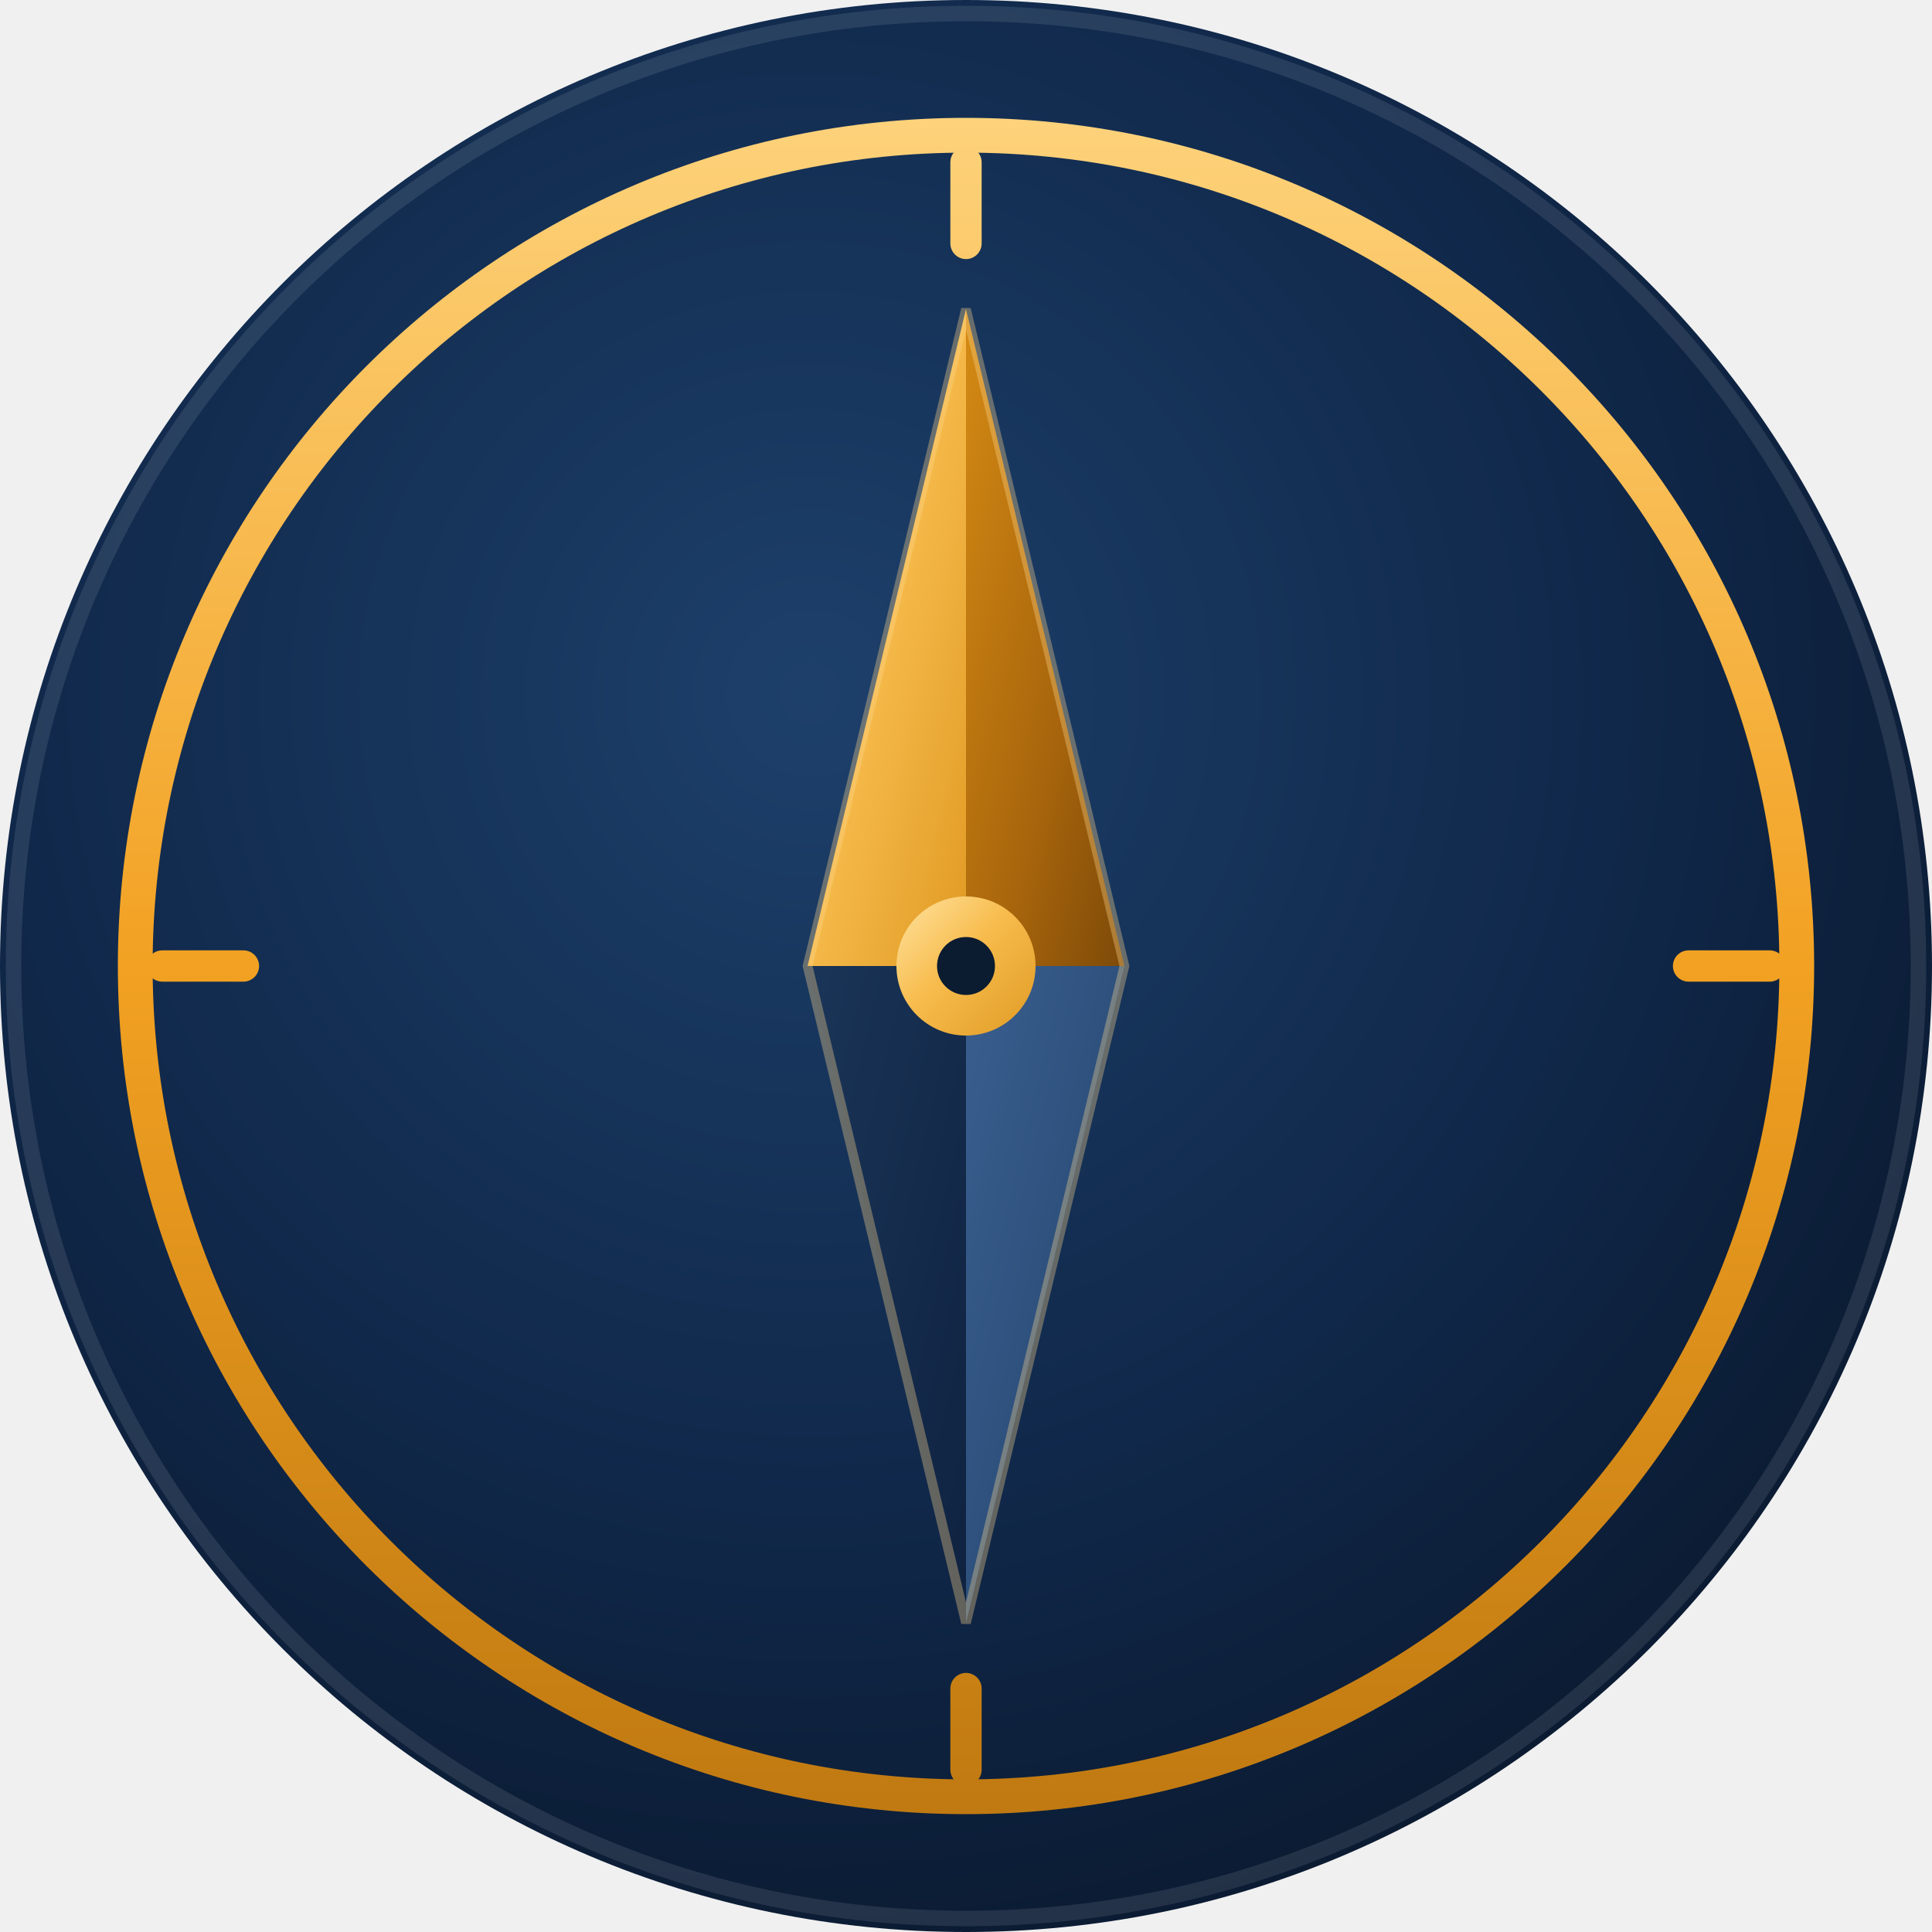
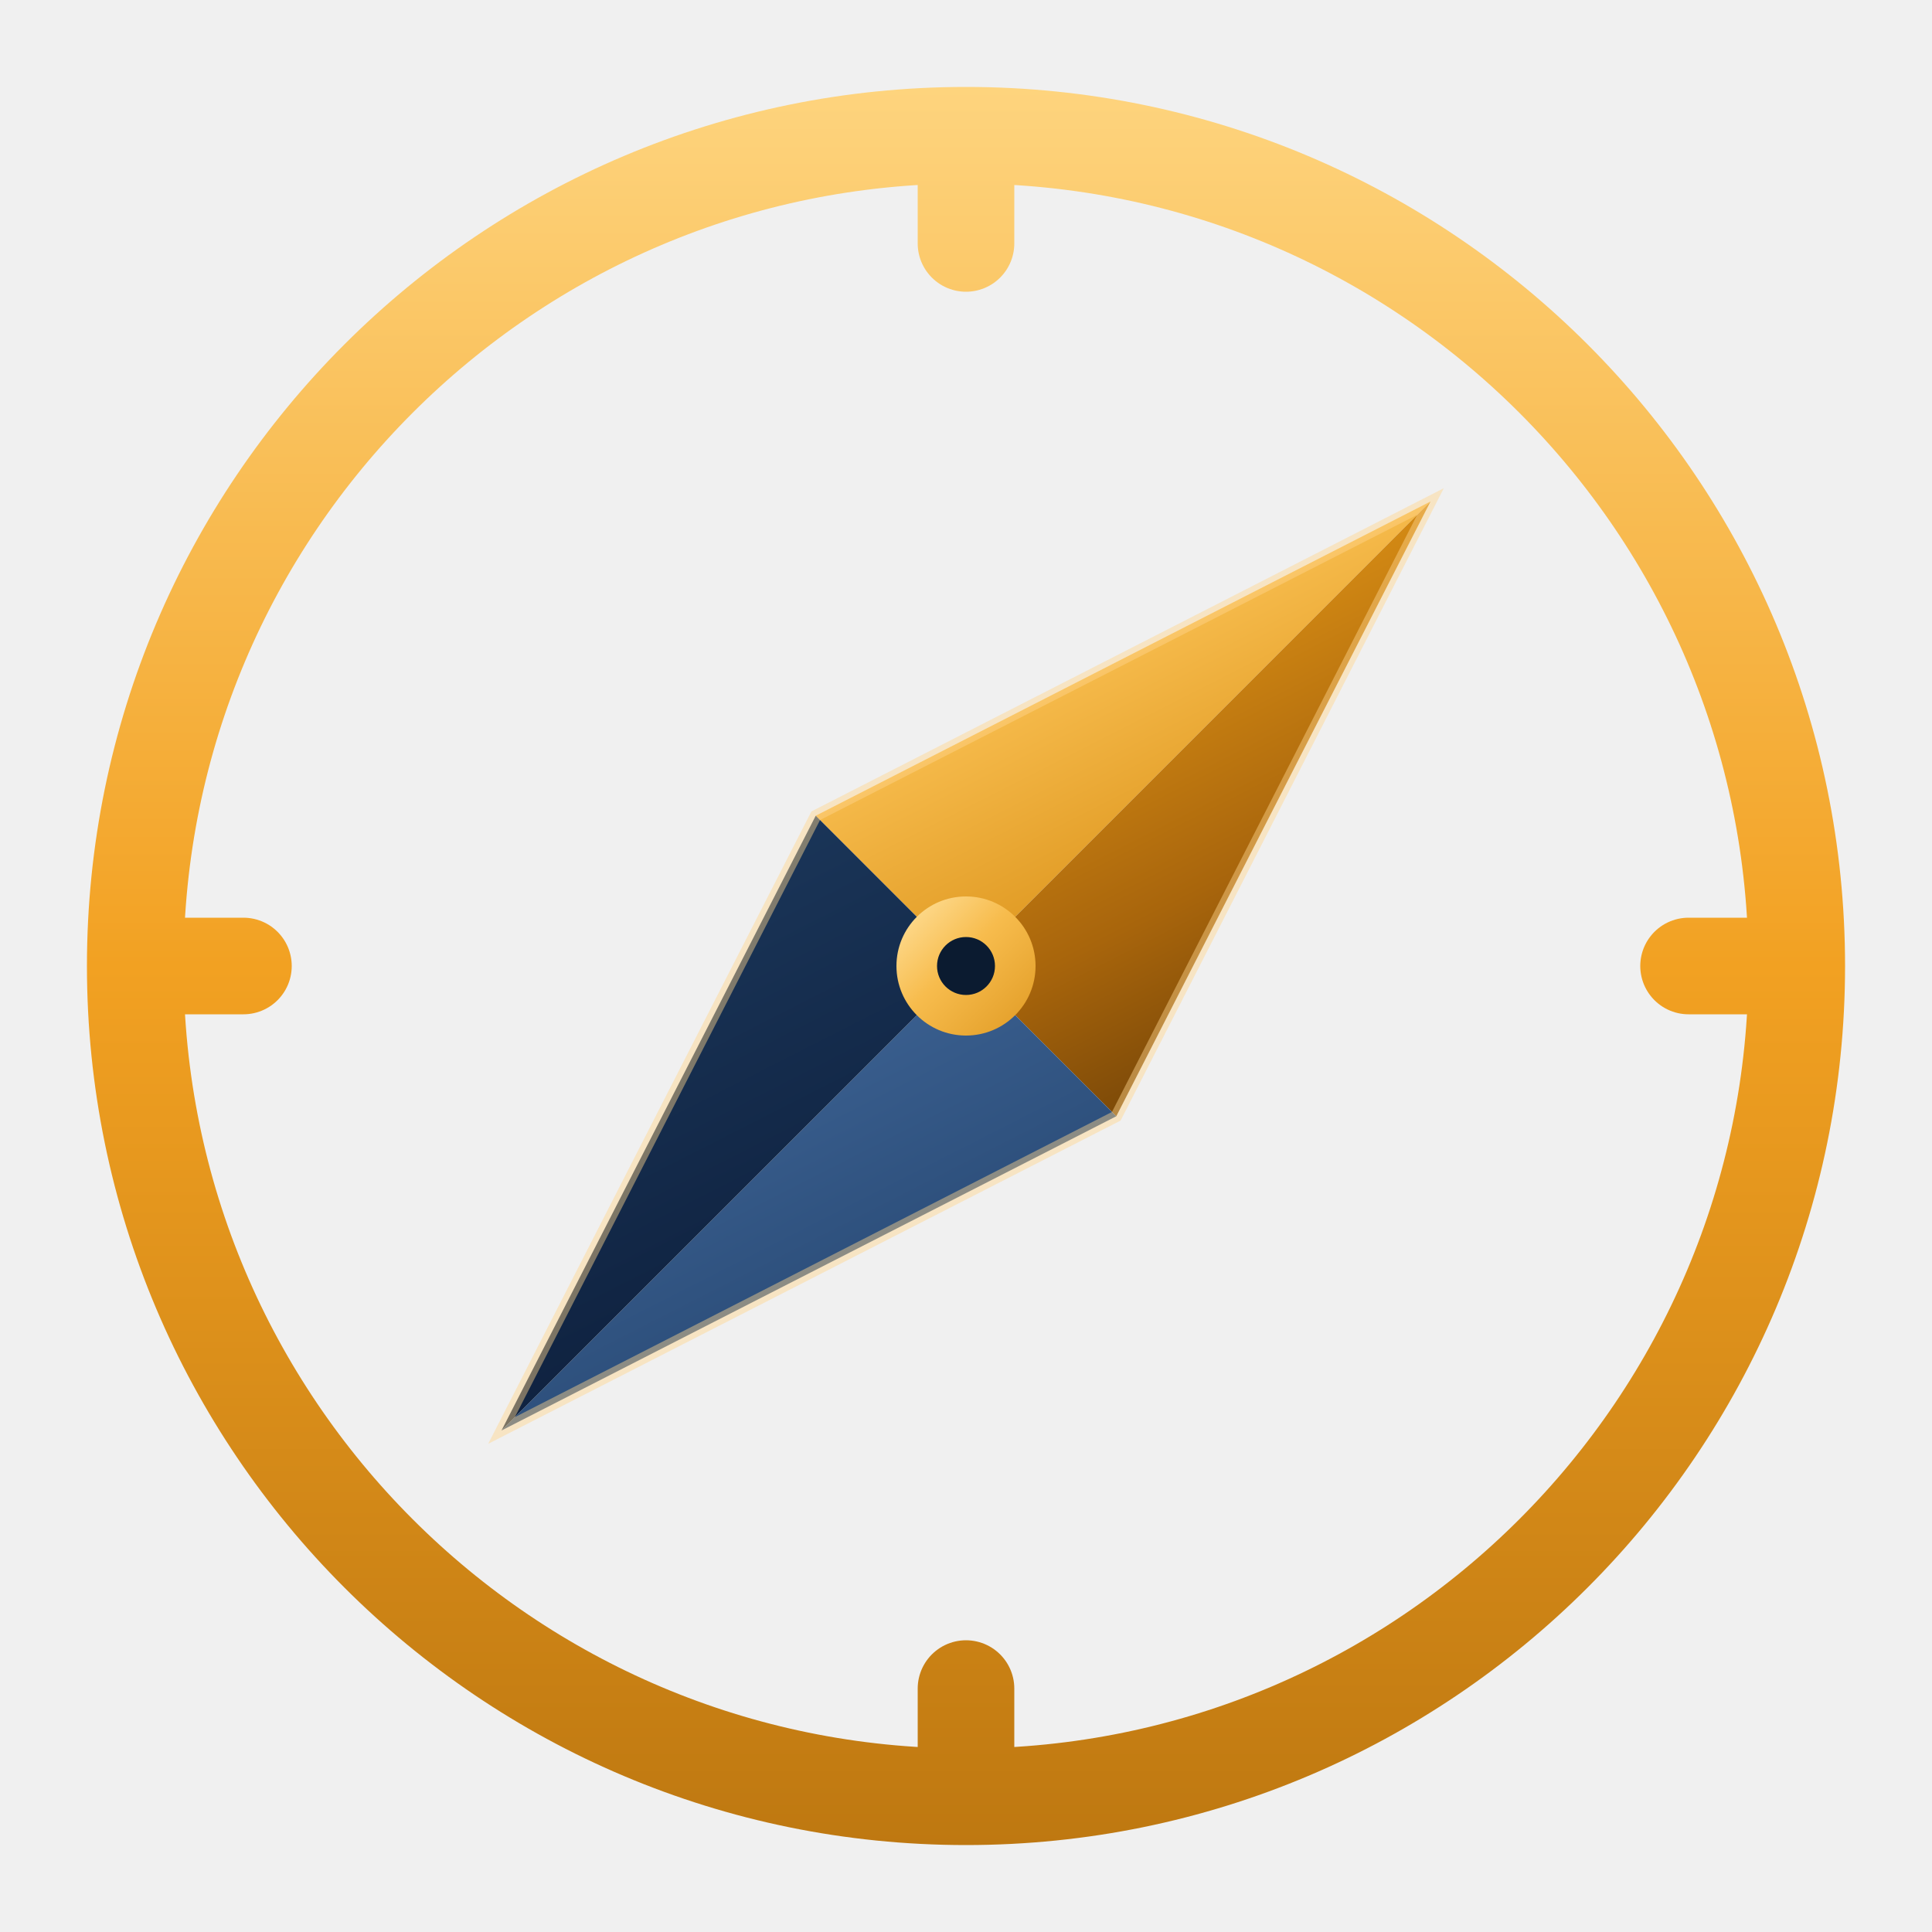
<svg xmlns="http://www.w3.org/2000/svg" viewBox="0 0 100 100">
  <defs>
    <linearGradient id="f-gl" x1="0" y1="0" x2="1" y2="1">
      <stop offset="0" stop-color="#ffe3a1" />
      <stop offset=".45" stop-color="#f7bc4d" />
      <stop offset="1" stop-color="#e09a23" />
    </linearGradient>
    <linearGradient id="f-gd" x1="0" y1="0" x2="1" y2="1">
      <stop offset="0" stop-color="#d48a14" />
      <stop offset=".6" stop-color="#a8650c" />
      <stop offset="1" stop-color="#7d4a08" />
    </linearGradient>
    <linearGradient id="f-nl" x1="0" y1="0" x2="1" y2="1">
      <stop offset="0" stop-color="#3a5f8f" />
      <stop offset="1" stop-color="#22426b" />
    </linearGradient>
    <linearGradient id="f-nd" x1="0" y1="0" x2="1" y2="1">
      <stop offset="0" stop-color="#1a3558" />
      <stop offset="1" stop-color="#0f2240" />
    </linearGradient>
    <linearGradient id="f-ring" gradientUnits="userSpaceOnUse" x1="0" y1="0" x2="0" y2="100">
      <stop offset="0" stop-color="#ffd987" />
      <stop offset=".5" stop-color="#f2a122" />
      <stop offset="1" stop-color="#b9740f" />
    </linearGradient>
-     <radialGradient id="f-disc" cx=".42" cy=".36" r=".75">
-       <stop offset="0" stop-color="#1d406b" />
-       <stop offset=".55" stop-color="#10284a" />
-       <stop offset="1" stop-color="#091629" />
-     </radialGradient>
  </defs>
-   <circle cx="50" cy="50" r="50" fill="url(#f-disc)" />
-   <circle cx="50" cy="50" r="49.3" fill="none" stroke="#fff" stroke-opacity=".1" stroke-width=".8" />
-   <circle cx="50" cy="50" r="43" fill="none" stroke="url(#f-ring)" stroke-width="1.8" />
-   <path d="M50 12.6V8.4M87.4 50h4.2M50 87.4v4.2M12.6 50H8.4" stroke="url(#f-ring)" stroke-width="1.62" stroke-linecap="round" />
-   <path d="M50 16L41.8 50H50z" fill="url(#f-gl)" />
-   <path d="M50 16L58.2 50H50z" fill="url(#f-gd)" />
-   <path d="M50 84L58.2 50H50z" fill="url(#f-nl)" />
-   <path d="M50 84L41.8 50H50z" fill="url(#f-nd)" />
-   <path d="M50 84L41.8 50 50 16 58.2 50z" fill="none" stroke="#ffd68c" stroke-opacity=".35" stroke-width=".5" />
+   <circle cx="50" cy="50" r="43" fill="none" stroke="url(#f-ring)" stroke-width="5" />
+   <path d="M50 12.6V8.4M87.4 50h4.2M50 87.4v4.2M12.6 50H8.4" stroke="url(#f-ring)" stroke-width="5" stroke-linecap="round" />
+   <g transform="rotate(45 50 50)">
+     <path d="M50 16L39 50H50z" fill="url(#f-gl)" />
+     <path d="M50 16L61 50H50z" fill="url(#f-gd)" />
+     <path d="M50 84L61 50H50z" fill="url(#f-nl)" />
+     <path d="M50 84L39 50H50z" fill="url(#f-nd)" />
+     <path d="M50 84L39 50 50 16 61 50z" fill="none" stroke="#ffd68c" stroke-opacity=".45" stroke-width=".6" />
+   </g>
  <circle cx="50" cy="50" r="3.6" fill="url(#f-gl)" />
  <circle cx="50" cy="50" r="1.5" fill="#0b1b30" />
</svg>
